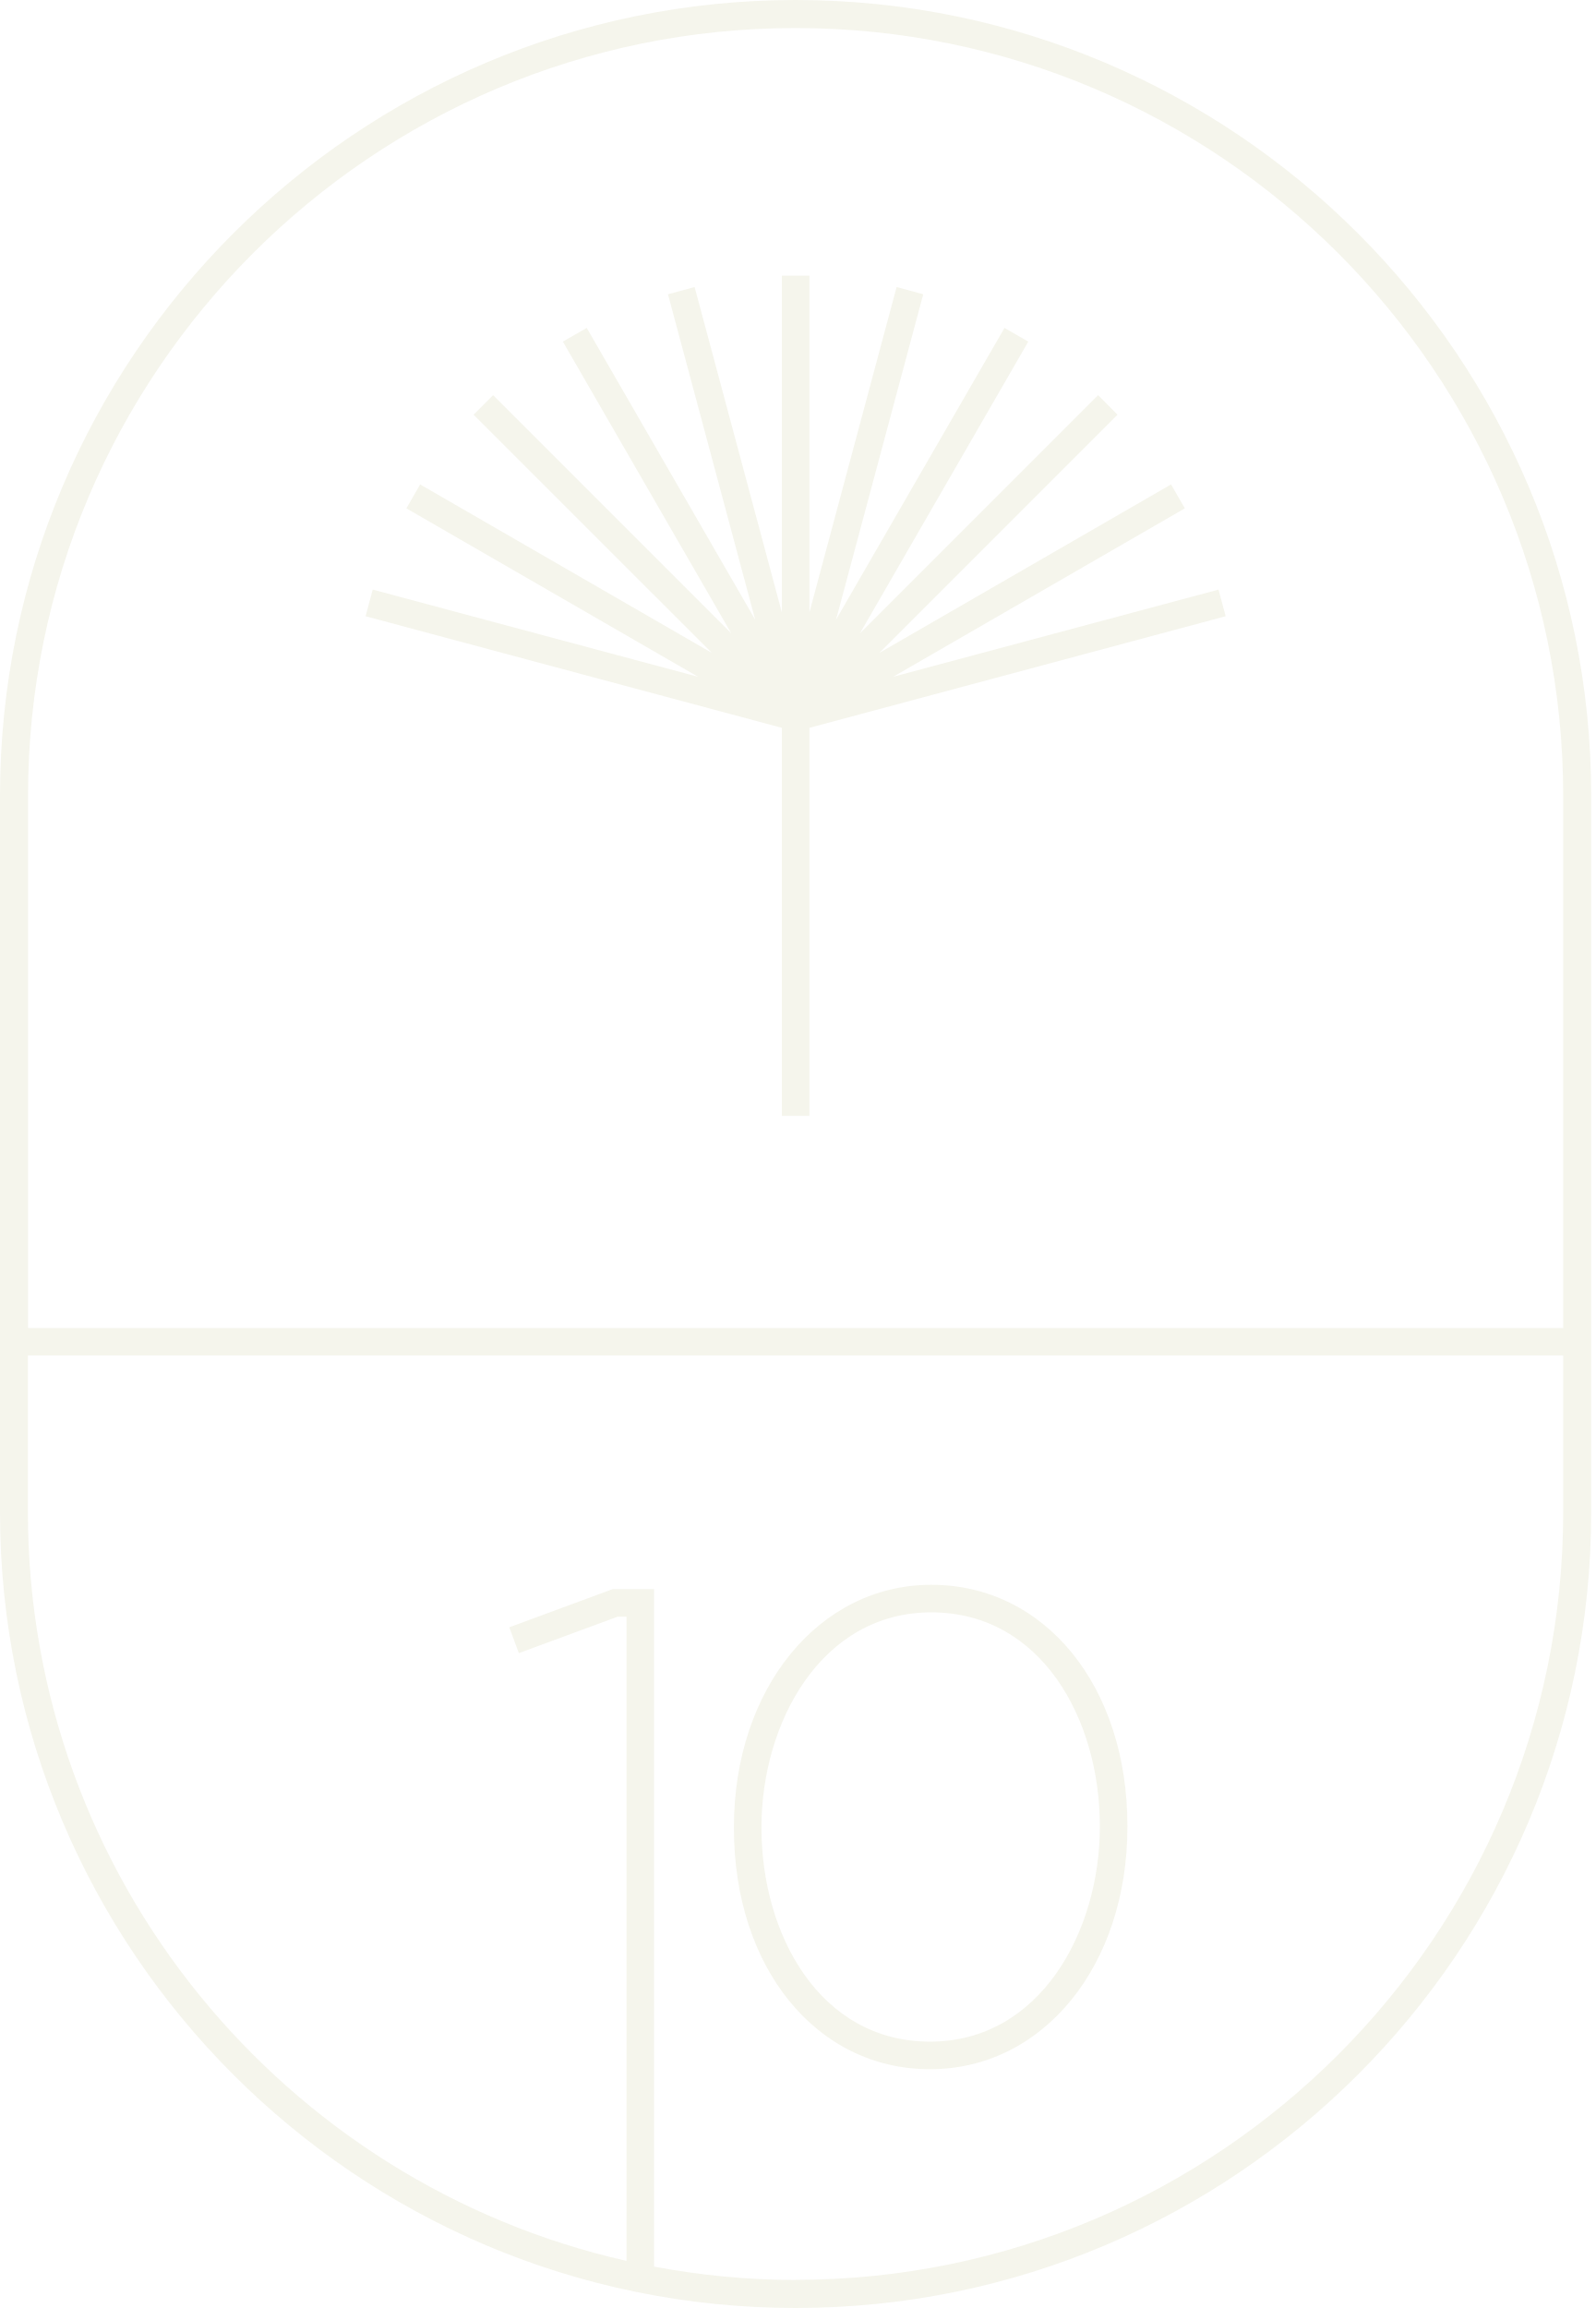
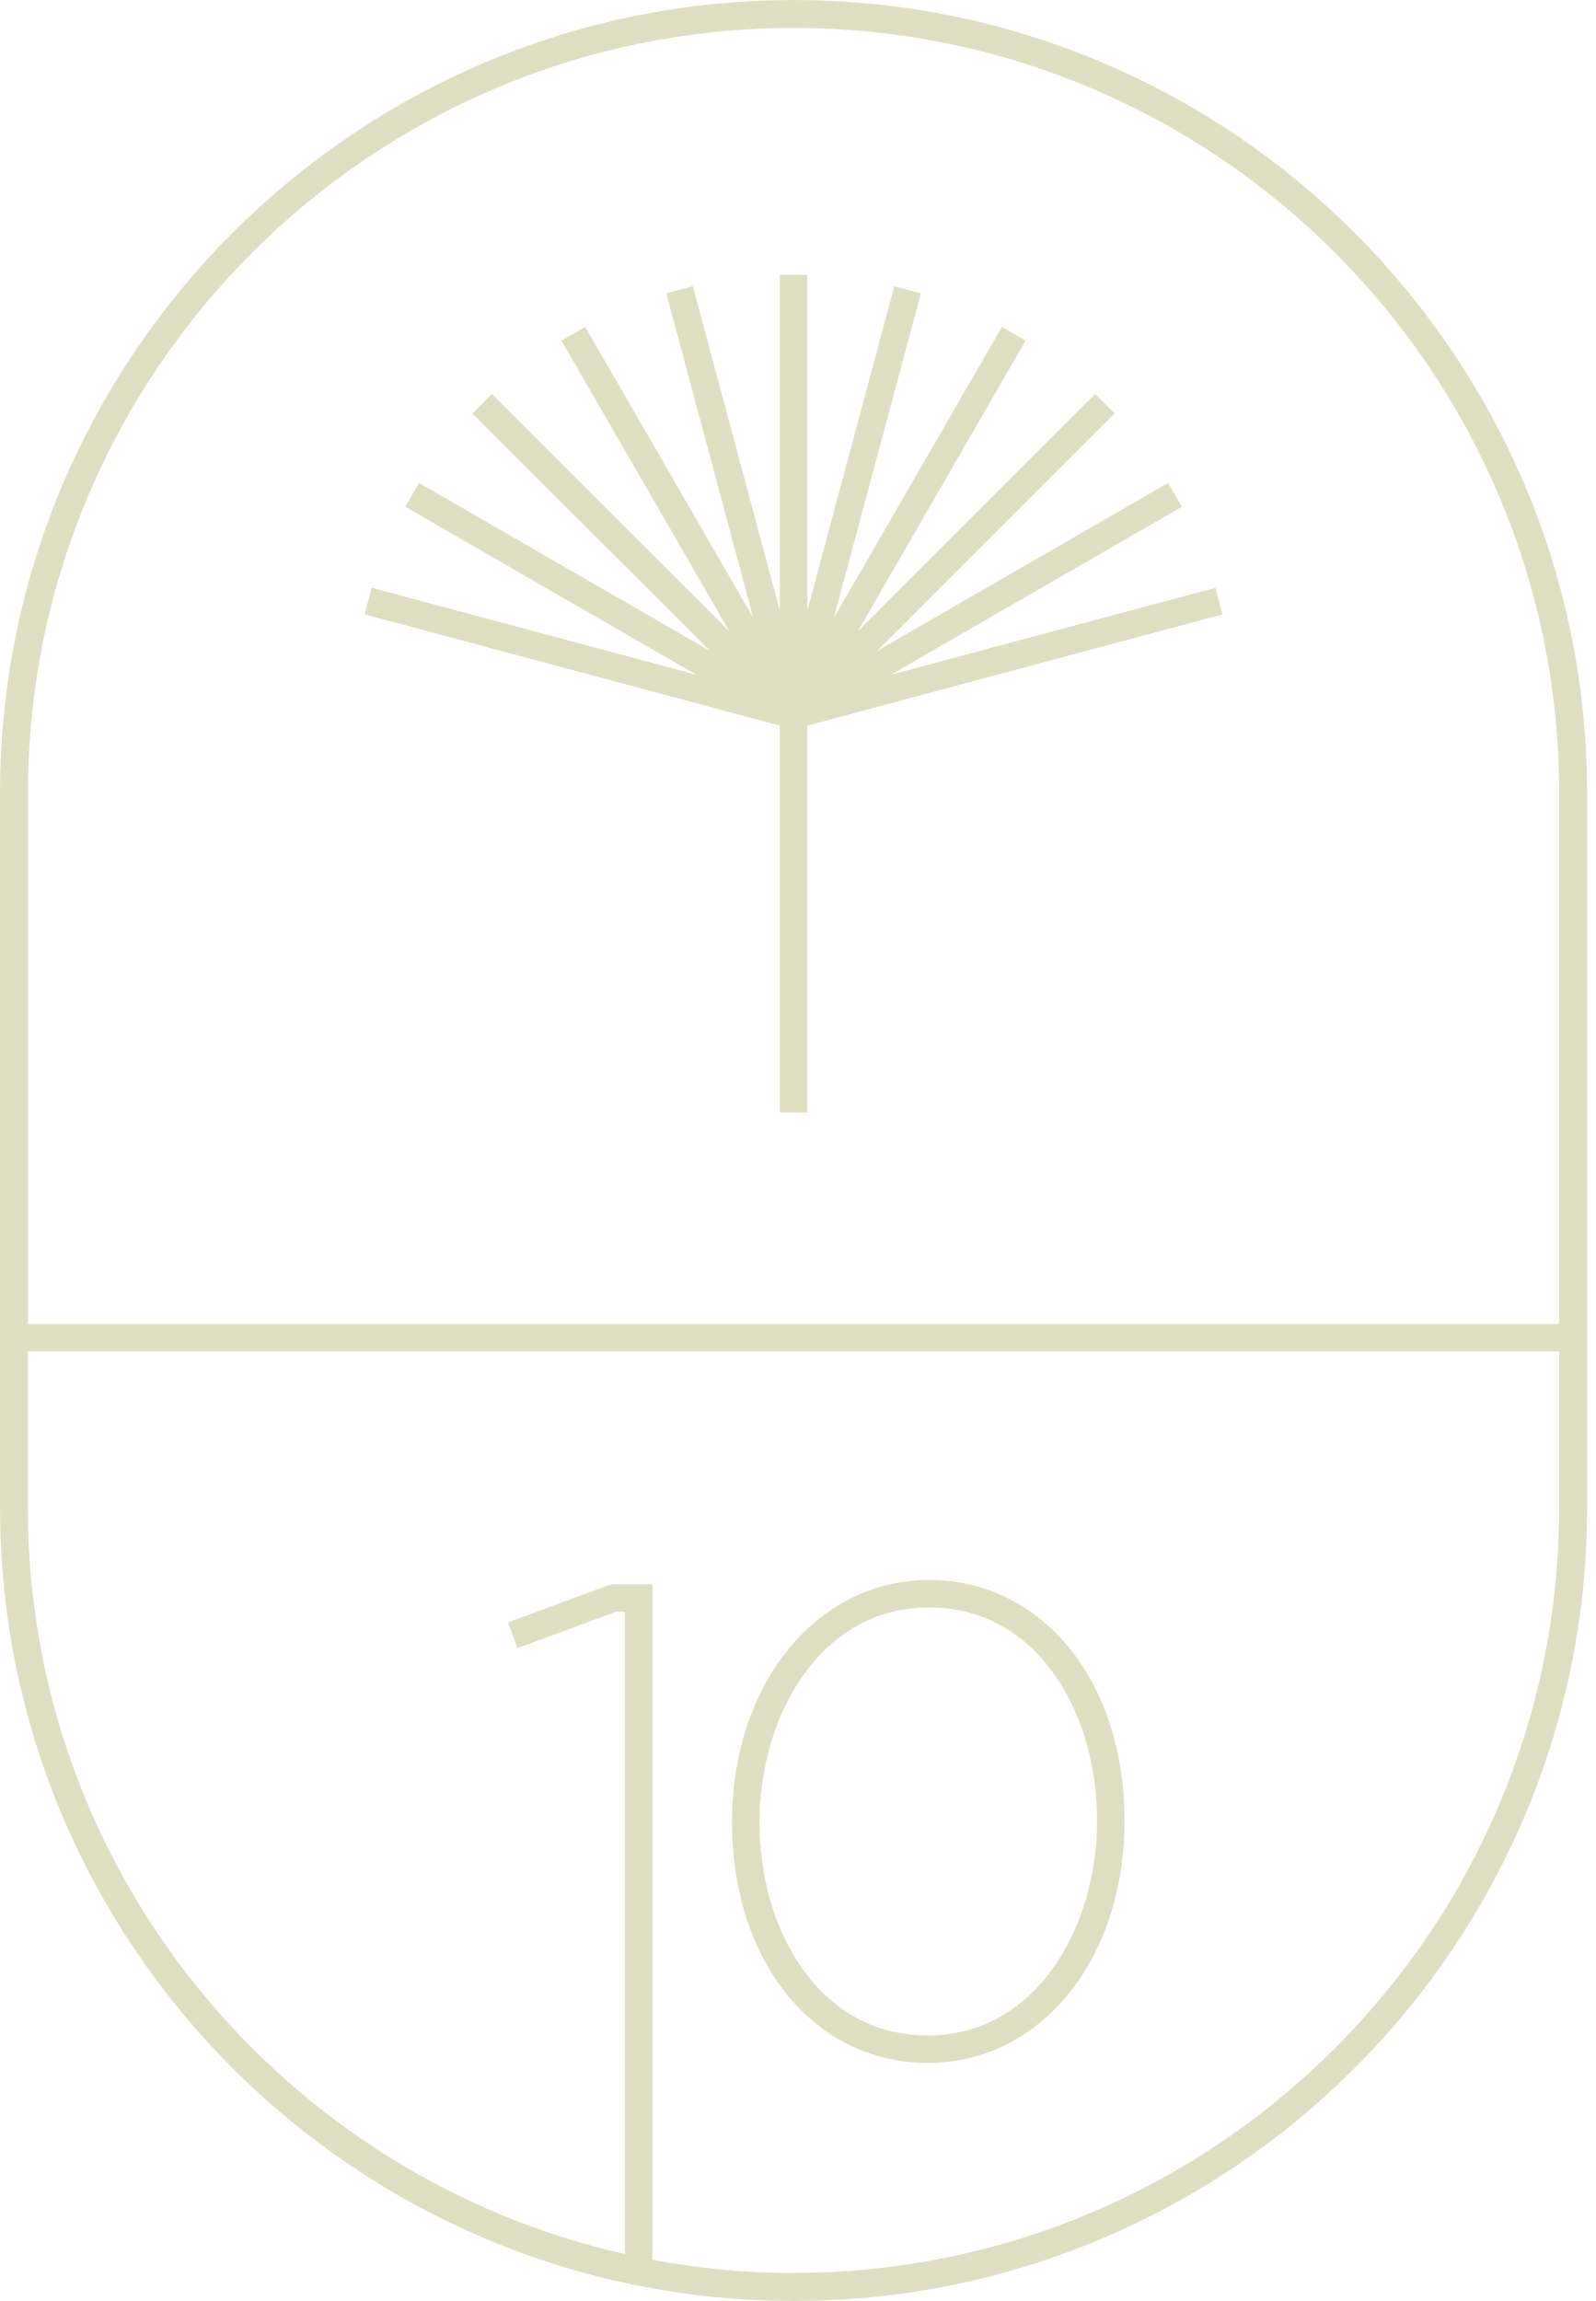
- <svg xmlns="http://www.w3.org/2000/svg" width="65" height="94" viewBox="0 0 65 94" fill="none">
-   <path d="M32.408 0C50.276 0 64.815 14.541 64.815 32.408V61.592C64.815 79.459 50.276 94 32.408 94C14.541 94 2.97578e-05 79.46 0 61.592V32.408C0 14.54 14.541 0 32.408 0ZM1.137 55.208V61.587C1.137 76.46 11.583 88.936 25.52 92.081V65.846H25.154L21.134 67.329L20.746 66.276L24.953 64.723H26.643V92.315C28.514 92.666 30.438 92.858 32.408 92.858V92.853C49.648 92.853 63.674 78.827 63.674 61.587V55.208H1.137ZM37.935 64.545C42.563 64.545 45.923 68.672 45.923 74.358V74.41C45.923 80.035 42.511 84.275 37.883 84.275C33.255 84.275 29.895 80.147 29.895 74.461V74.41C29.895 68.785 33.353 64.545 37.935 64.545ZM37.935 65.668C33.442 65.668 31.018 70.175 31.018 74.41V74.461C31.018 78.78 33.391 83.152 37.883 83.152C42.375 83.152 44.8 78.65 44.8 74.41V74.358C44.8 70.039 42.427 65.668 37.935 65.668ZM32.408 1.142C15.168 1.142 1.142 15.168 1.142 32.408V54.09H63.674V32.408C63.674 15.168 49.648 1.142 32.408 1.142ZM32.97 24.943L36.522 11.69L37.607 11.985L34.055 25.238L40.916 13.356L41.885 13.913L35.028 25.796L44.73 16.094L45.52 16.89L35.819 26.591L47.701 19.73L48.263 20.704L36.381 27.564L49.635 24.013L49.925 25.098L32.97 29.643V45.446H31.847V29.643L14.892 25.098L15.182 24.013L28.435 27.564L16.553 20.704L17.114 19.73L28.996 26.591L19.29 16.89L20.086 16.094L29.787 25.796L22.927 13.913L23.9 13.356L30.761 25.238L27.209 11.985L28.294 11.69L31.847 24.943V11.227H32.97V24.943Z" fill="#F5F5EC" />
+ <svg xmlns="http://www.w3.org/2000/svg" width="104" height="150" viewBox="0 0 104 150" fill="none">
+   <path d="M51.731 0C80.253 0 103.464 23.203 103.464 51.715V98.285C103.464 126.797 80.253 150 51.731 150C23.21 150 0 126.797 0 98.285V51.715C0 23.203 23.21 0 51.731 0ZM1.815 88.099V98.277C1.815 122.01 18.489 141.919 40.735 146.938V105.073H40.153L33.735 107.44L33.116 105.76L39.832 103.28H42.528V147.312C45.516 147.872 48.587 148.178 51.731 148.178V148.17C79.252 148.17 101.642 125.789 101.642 98.277V88.099H1.815ZM60.555 102.997C67.942 102.997 73.306 109.584 73.306 118.657V118.739C73.306 127.716 67.86 134.481 60.472 134.481C53.084 134.481 47.721 127.895 47.721 118.821V118.739C47.721 109.763 53.241 102.997 60.555 102.997ZM60.555 104.789C53.383 104.789 49.513 111.981 49.513 118.739V118.821C49.513 125.714 53.3 132.689 60.472 132.689C67.643 132.689 71.513 125.505 71.513 118.739V118.657C71.513 111.765 67.726 104.789 60.555 104.789ZM51.731 1.822C24.211 1.823 1.822 24.203 1.822 51.715V86.314H101.642V51.715C101.641 24.203 79.252 1.822 51.731 1.822ZM52.628 39.804L58.298 18.654L60.031 19.125L54.361 40.274L65.312 21.314L66.858 22.202L55.915 41.163L71.4 25.682L72.663 26.951L57.178 42.433L76.144 31.484L77.041 33.038L58.074 43.985L79.23 38.317L79.692 40.05L52.628 47.302V72.52H50.835V47.302L23.77 40.05L24.233 38.317L45.39 43.985L26.422 33.038L27.318 31.484L46.286 42.433L30.792 26.951L32.062 25.682L47.548 41.163L36.597 22.202L38.15 21.314L49.102 40.274L43.432 19.125L45.165 18.654L50.835 39.804V17.915H52.628V39.804Z" fill="#DFE0C3" />
</svg>
